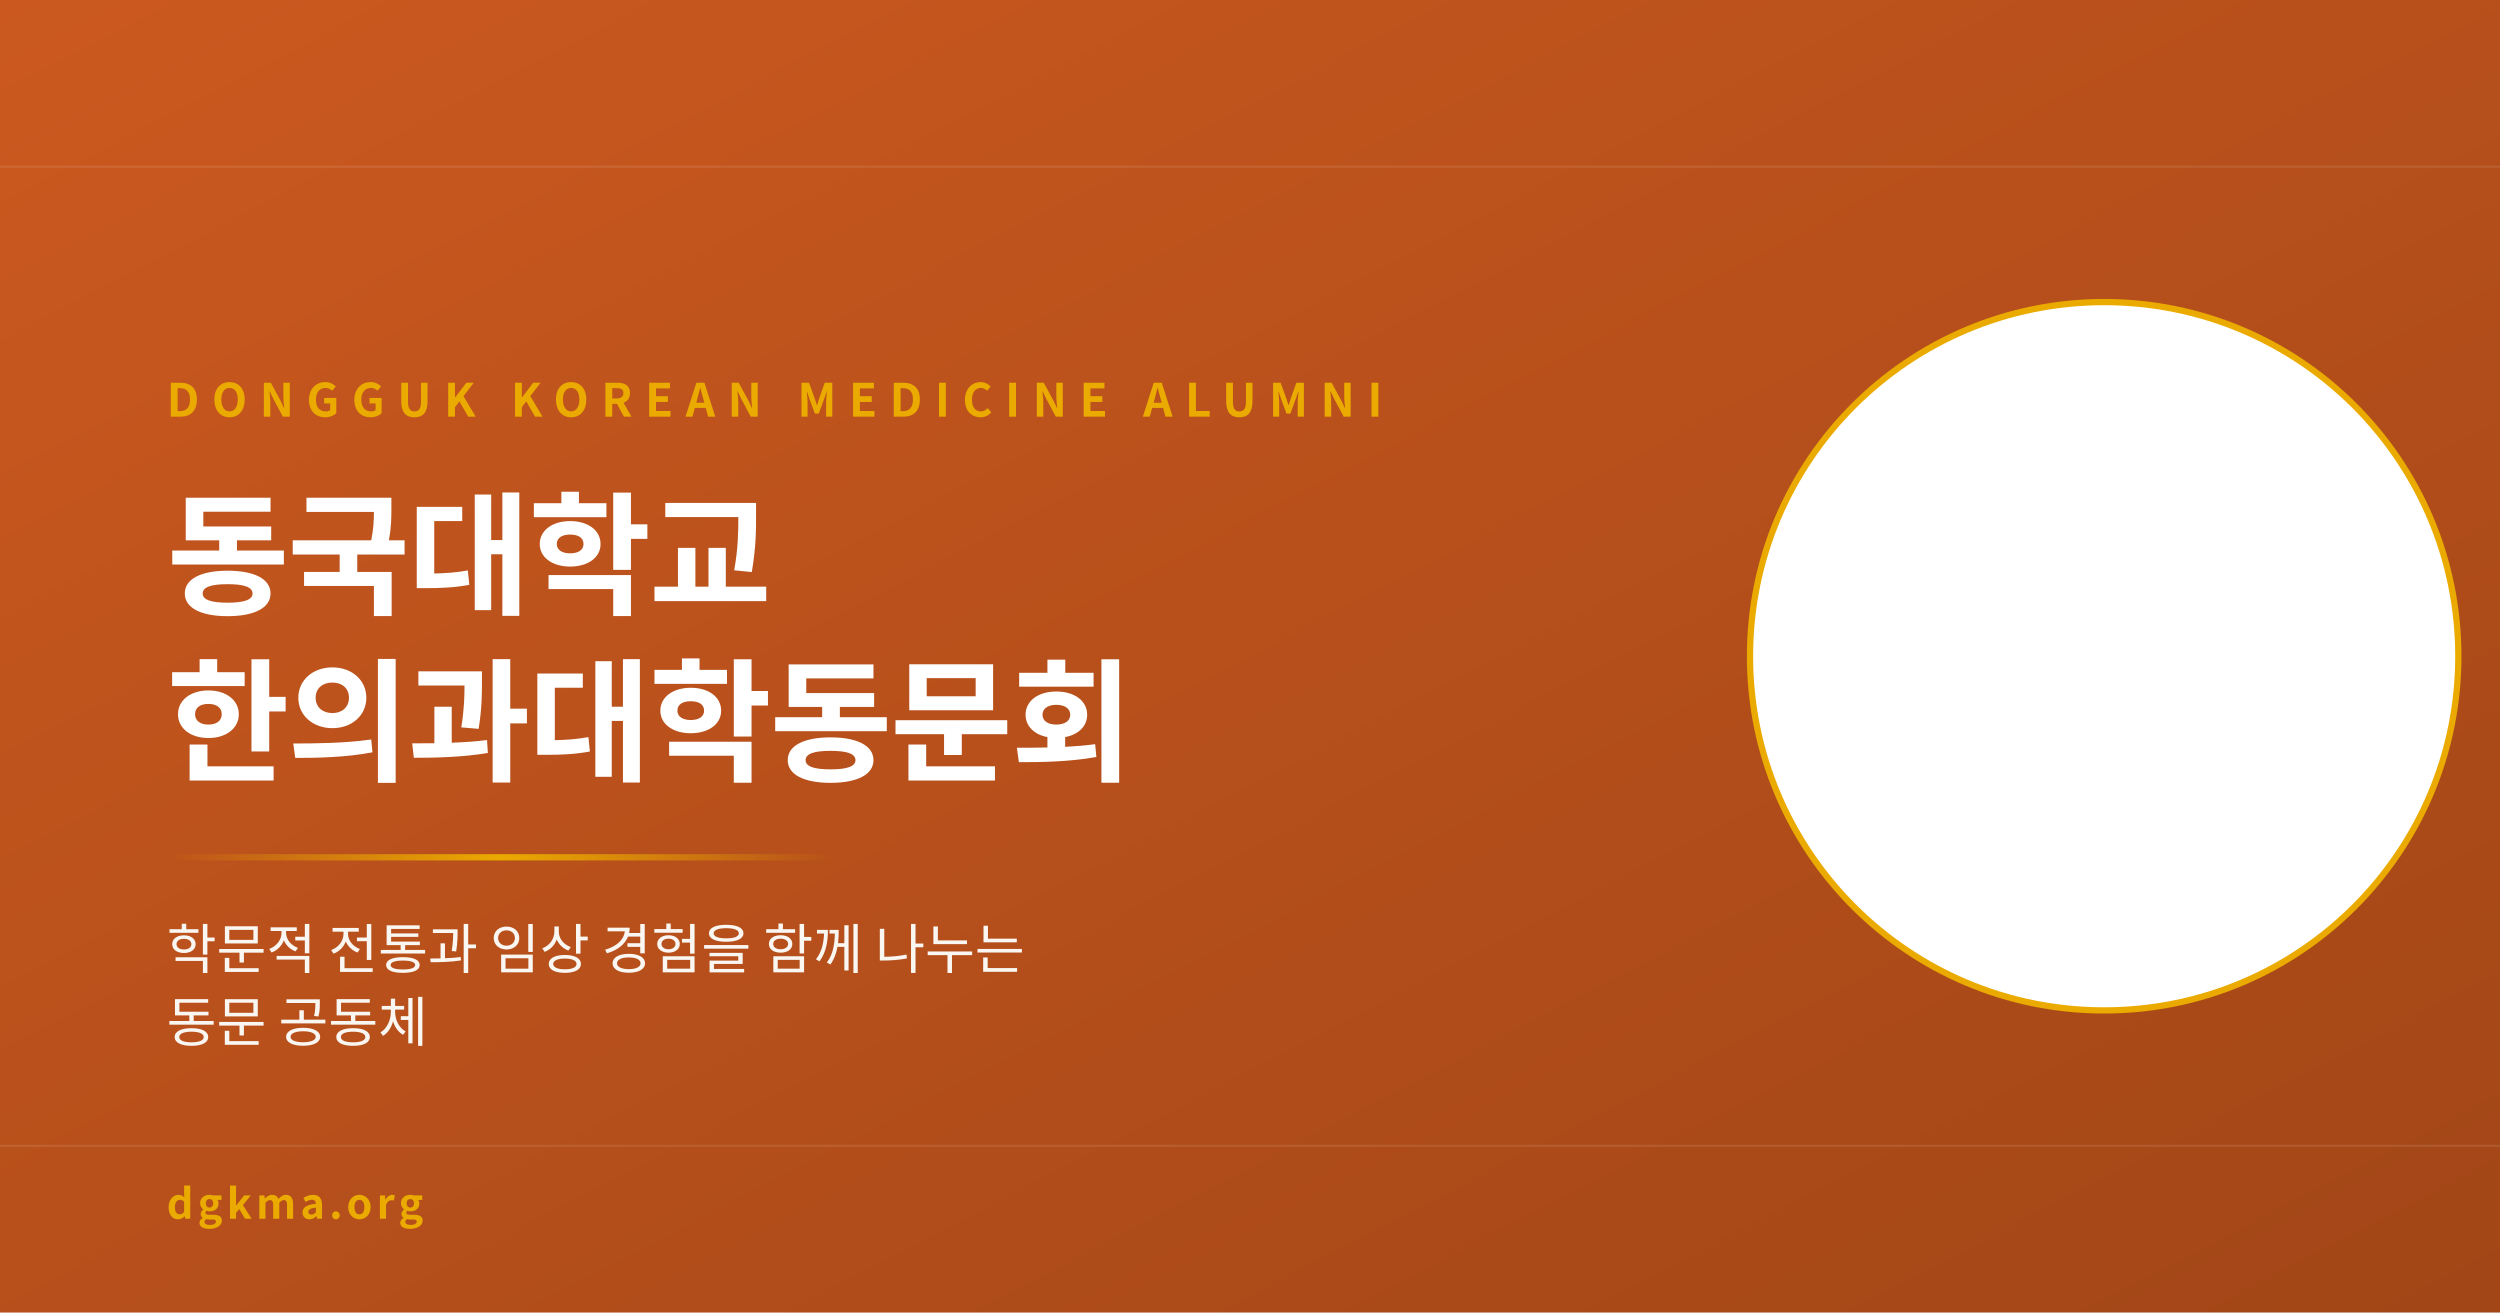
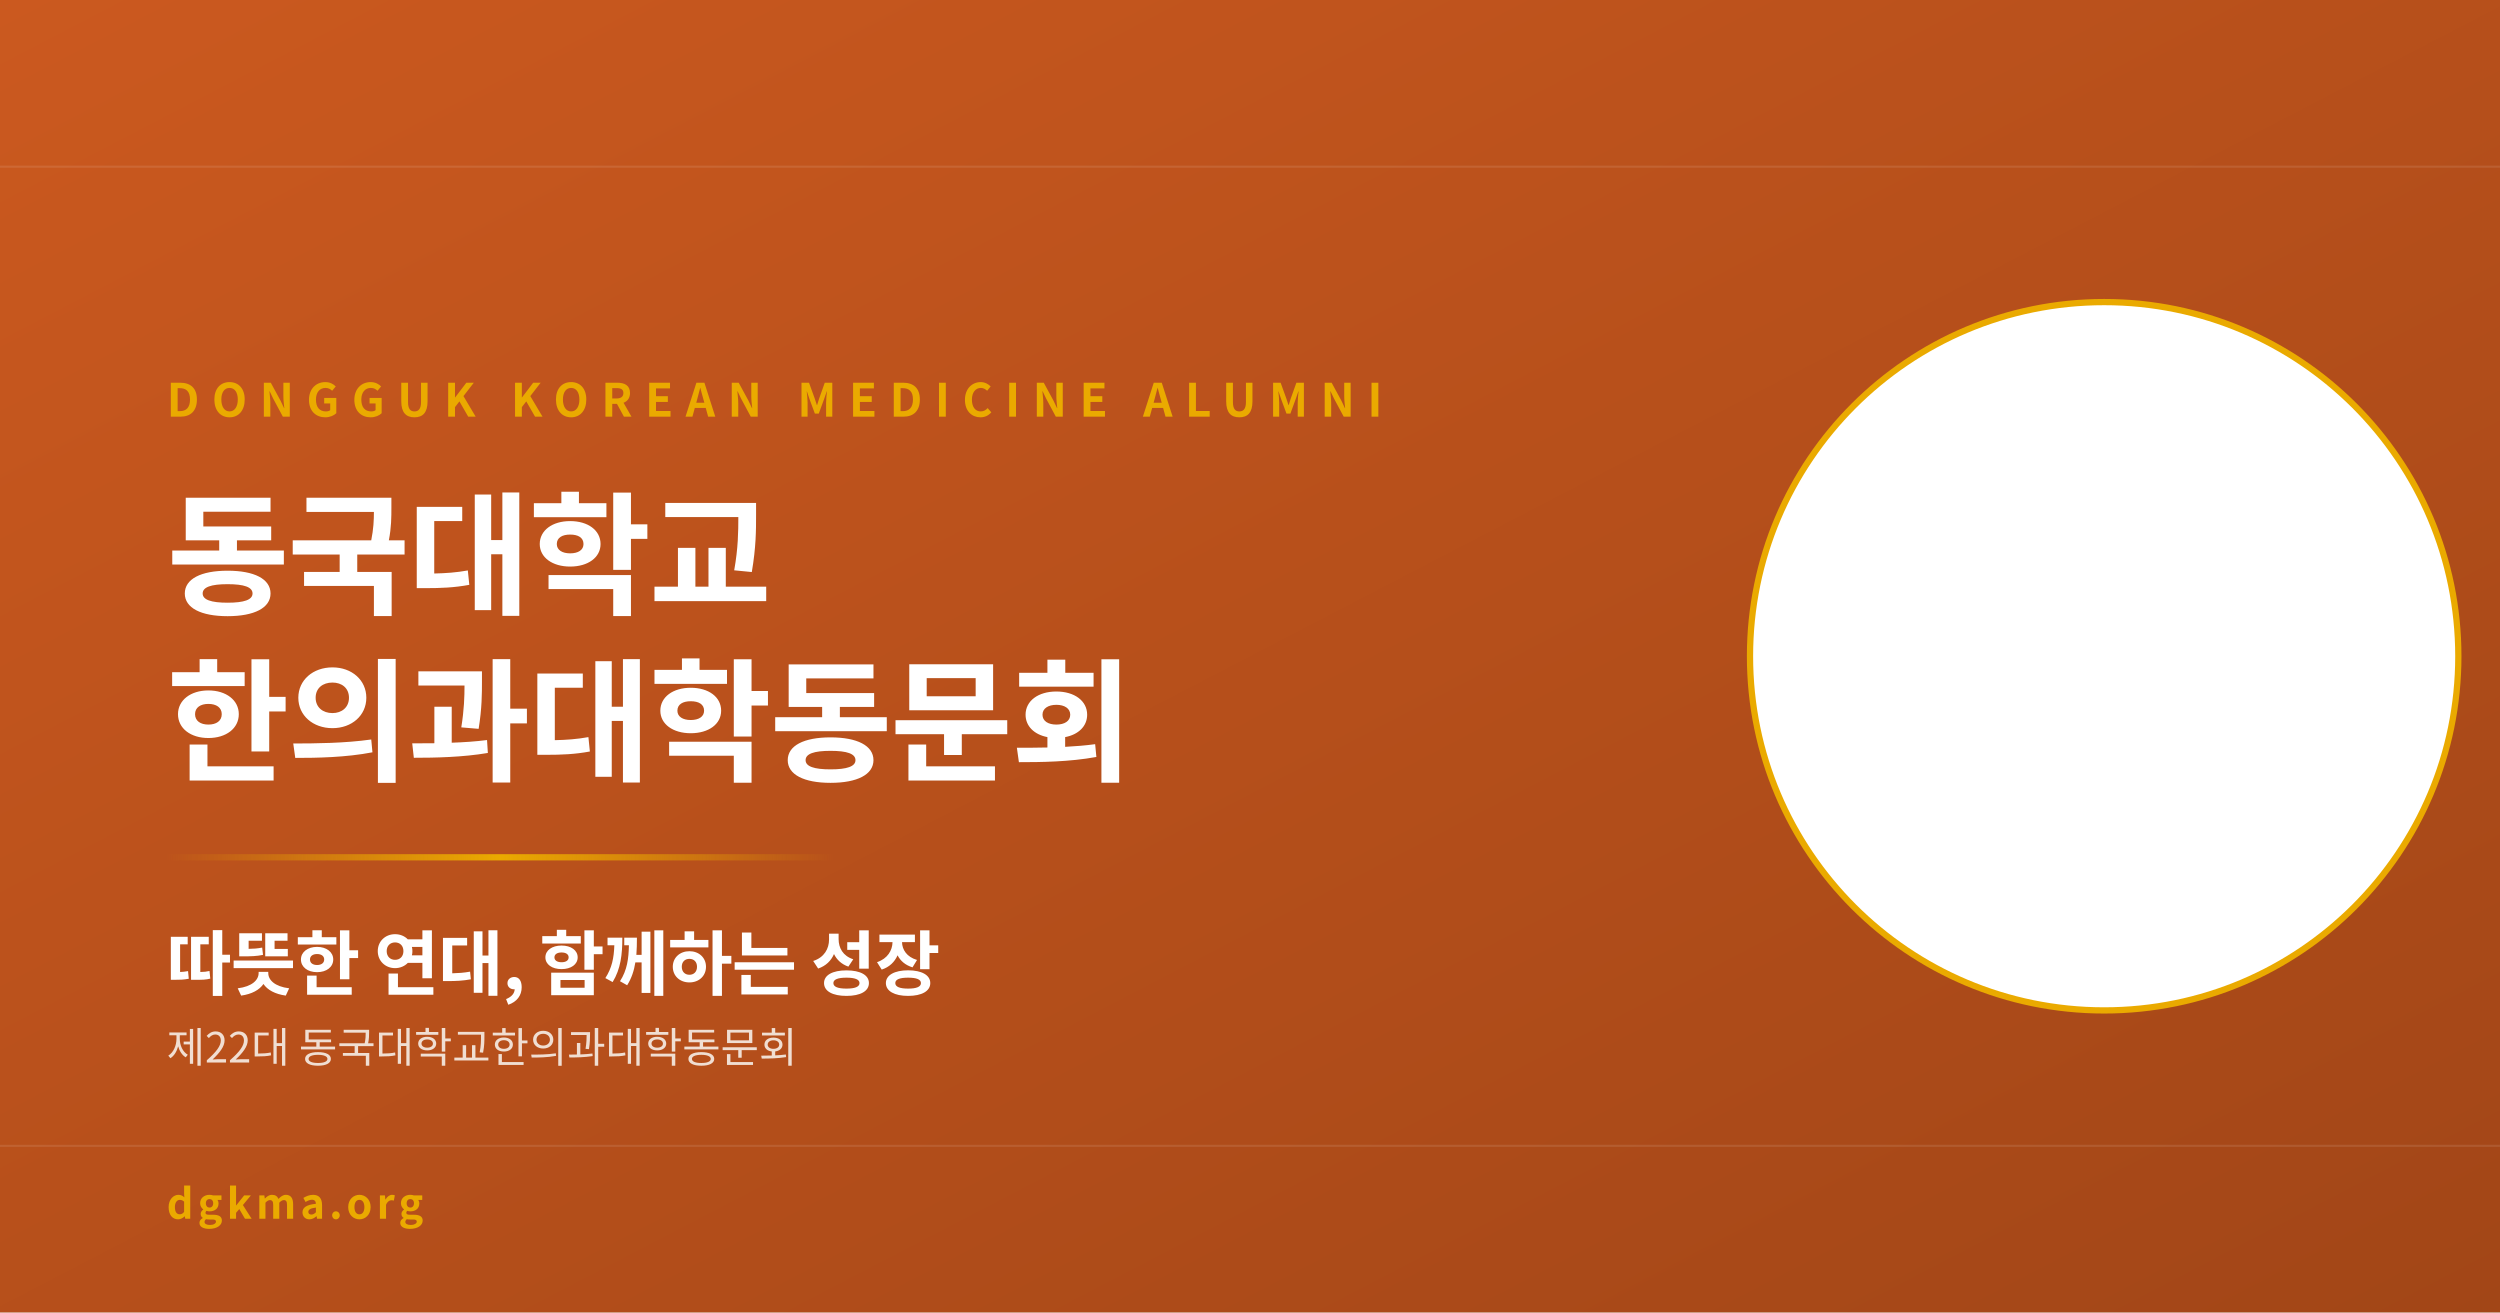
<svg xmlns="http://www.w3.org/2000/svg" width="1200" height="630" viewBox="0 0 1200 630">
  <defs>
    <linearGradient id="bg" x1="0" y1="0" x2="1" y2="1">
      <stop offset="0" stop-color="#CB591F" />
      <stop offset="1" stop-color="#A24617" />
    </linearGradient>
    <linearGradient id="divider" x1="0" y1="0" x2="1" y2="0">
      <stop offset="0" stop-color="#EAAA00" stop-opacity="0" />
      <stop offset="0.5" stop-color="#EAAA00" stop-opacity="1" />
      <stop offset="1" stop-color="#EAAA00" stop-opacity="0" />
    </linearGradient>
  </defs>
  <rect width="1200" height="630" fill="url(#bg)" />
  <line x1="0" y1="80" x2="1200" y2="80" stroke="#FFFFFF" stroke-opacity="0.10" stroke-width="1" />
  <line x1="0" y1="550" x2="1200" y2="550" stroke="#FFFFFF" stroke-opacity="0.10" stroke-width="1" />
  <circle cx="1010" cy="315" r="170" fill="#FFFFFF" />
  <circle cx="1010" cy="315" r="170" fill="none" stroke="#EAAA00" stroke-width="3" />
  <text x="80" y="200" font-family="Pretendard, 'Noto Sans CJK KR', sans-serif" font-size="22" font-weight="700" fill="#EAAA00" letter-spacing="6">DONGGUK KOREAN MEDICINE ALUMNI</text>
  <text x="80" y="290" font-family="Pretendard, 'Noto Sans CJK KR', sans-serif" font-size="64" font-weight="700" fill="#FFFFFF" letter-spacing="-1">동국대학교</text>
  <text x="80" y="370" font-family="Pretendard, 'Noto Sans CJK KR', sans-serif" font-size="64" font-weight="700" fill="#FFFFFF" letter-spacing="-1">한의과대학동문회</text>
  <rect x="80" y="410" width="320" height="3" fill="url(#divider)" />
-   <text x="80" y="465" font-family="Pretendard, 'Noto Sans CJK KR', sans-serif" font-size="26" font-weight="400" fill="#FAF7F2">학문적 전통과 임상 경험을 함께 나누는</text>
-   <text x="80" y="500" font-family="Pretendard, 'Noto Sans CJK KR', sans-serif" font-size="26" font-weight="400" fill="#FAF7F2">동문 공동체</text>
+   <text x="80" y="475" font-family="Pretendard, 'Noto Sans CJK KR', sans-serif" font-size="34" font-weight="600" fill="#FFFFFF" letter-spacing="-0.5">따뜻한 연대, 함께하는 성장</text>
+   <text x="80" y="510" font-family="Pretendard, 'Noto Sans CJK KR', sans-serif" font-size="20" font-weight="400" fill="#FAF7F2" opacity="0.85">제22대 동국대학교한의과대학동문회</text>
  <text x="80" y="585" font-family="Pretendard, 'Noto Sans CJK KR', sans-serif" font-size="20" font-weight="600" fill="#EAAA00" letter-spacing="2">dgkma.org</text>
</svg>
